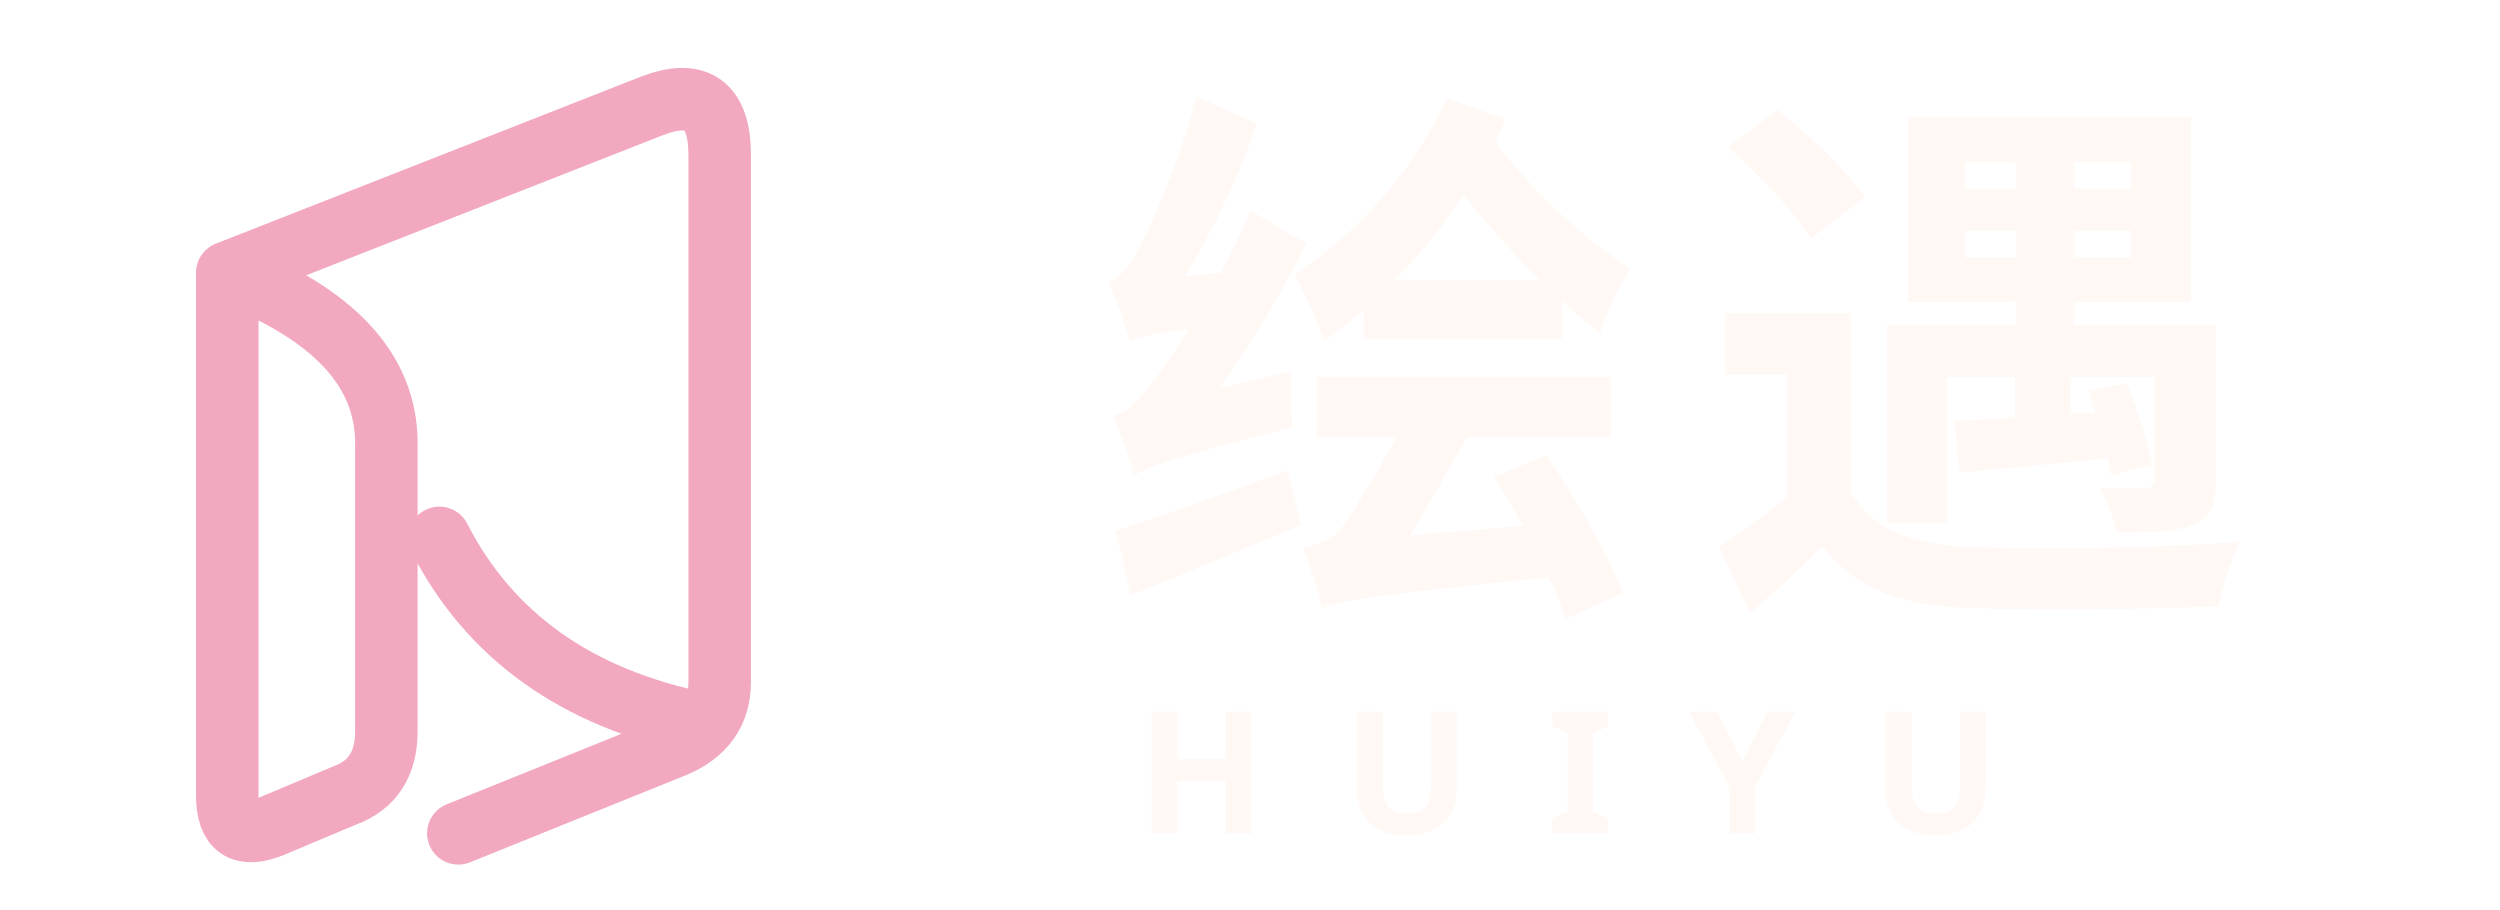
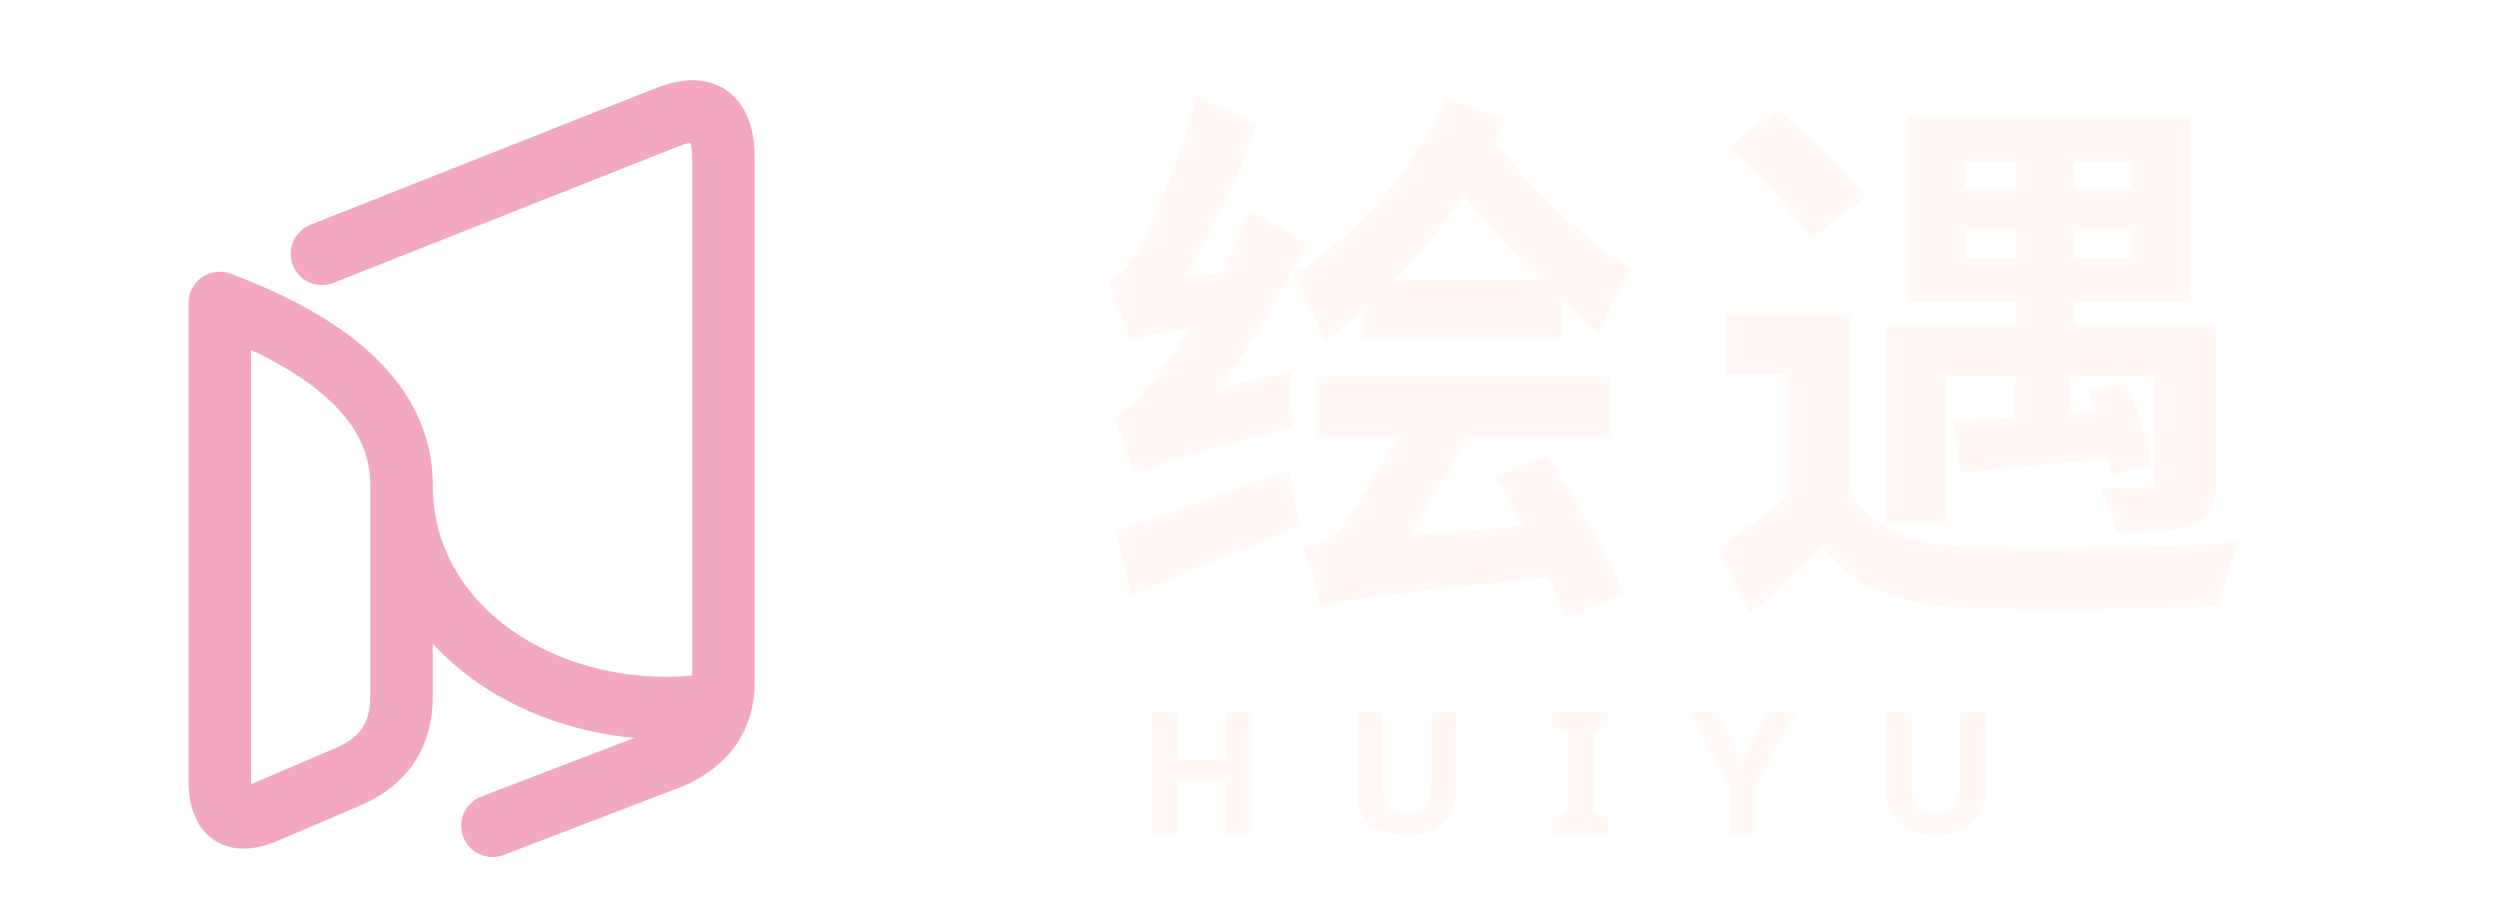
<svg xmlns="http://www.w3.org/2000/svg" viewBox="0 0 132 48" role="img" aria-labelledby="title">
  <g color="#F2A8BE" transform="translate(0 0) scale(2)">
-     <path d="M6 7.2 17.2 2.8Q19 2.1 19 4.1V18Q19 19.2 17.8 19.7L12.1 22M6 7.2V21Q6 22.3 7.2 21.8L9.1 21Q10.2 20.6 10.2 19.3V11.7Q10.2 8.8 6 7.2M11.6 14.2Q13.6 18.1 18.5 19.1" fill="none" stroke="currentColor" stroke-width="1.65" stroke-linecap="round" stroke-linejoin="round" />
+     <path d="M8.5 6.7L17.6 3.1Q19.1 2.5 19.1 4.2V18Q19.1 19.4 17.7 20L13 21.8M5.8 8V20.6Q5.8 22 7.1 21.4L9.2 20.5Q10.6 19.9 10.6 18.4V12.8Q10.6 9.8 5.8 8M10.6 12.8C10.6 16.8 14.8 19.2 18.8 18.6" fill="none" stroke="currentColor" stroke-width="1.65" stroke-linecap="round" stroke-linejoin="round" />
  </g>
  <g fill="#FFF8F4">
    <text x="58" y="30" font-family="'Noto Serif SC','SimSun',serif" font-size="29" font-weight="700" letter-spacing="3">绘遇</text>
    <text x="60" y="44" font-family="'Segoe UI',sans-serif" font-size="9" font-weight="600" letter-spacing="4">HUIYU</text>
  </g>
</svg>
